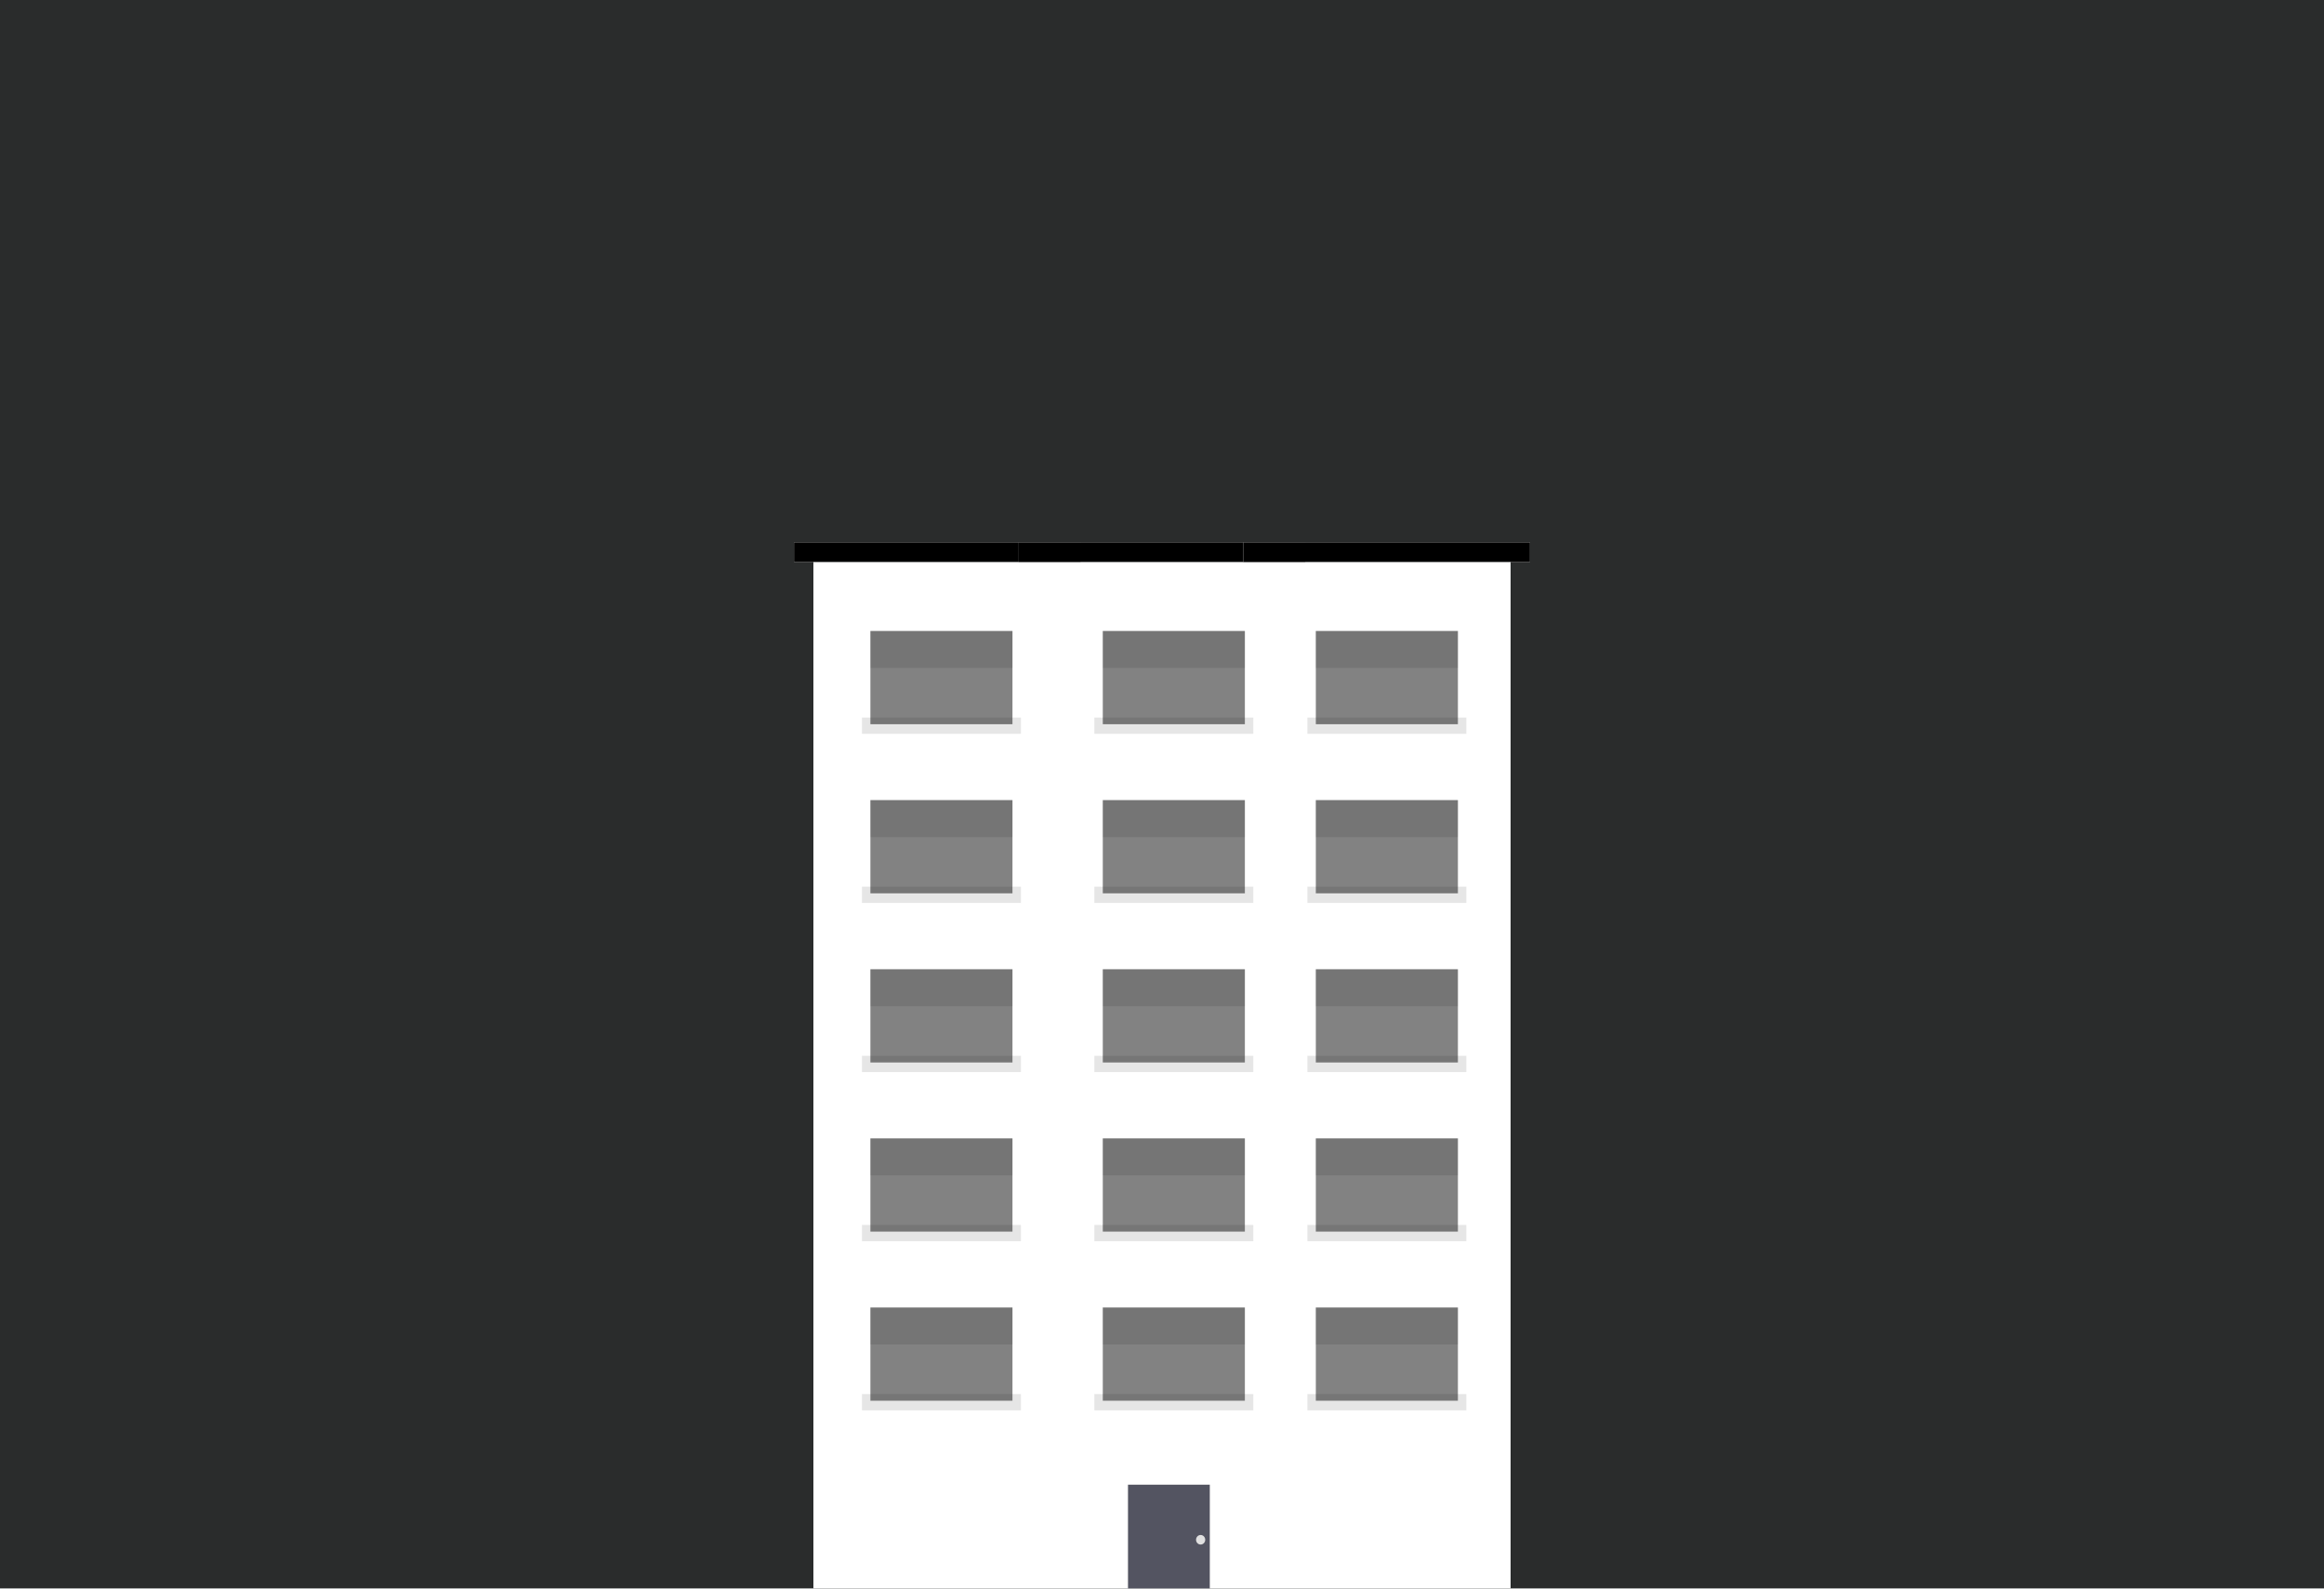
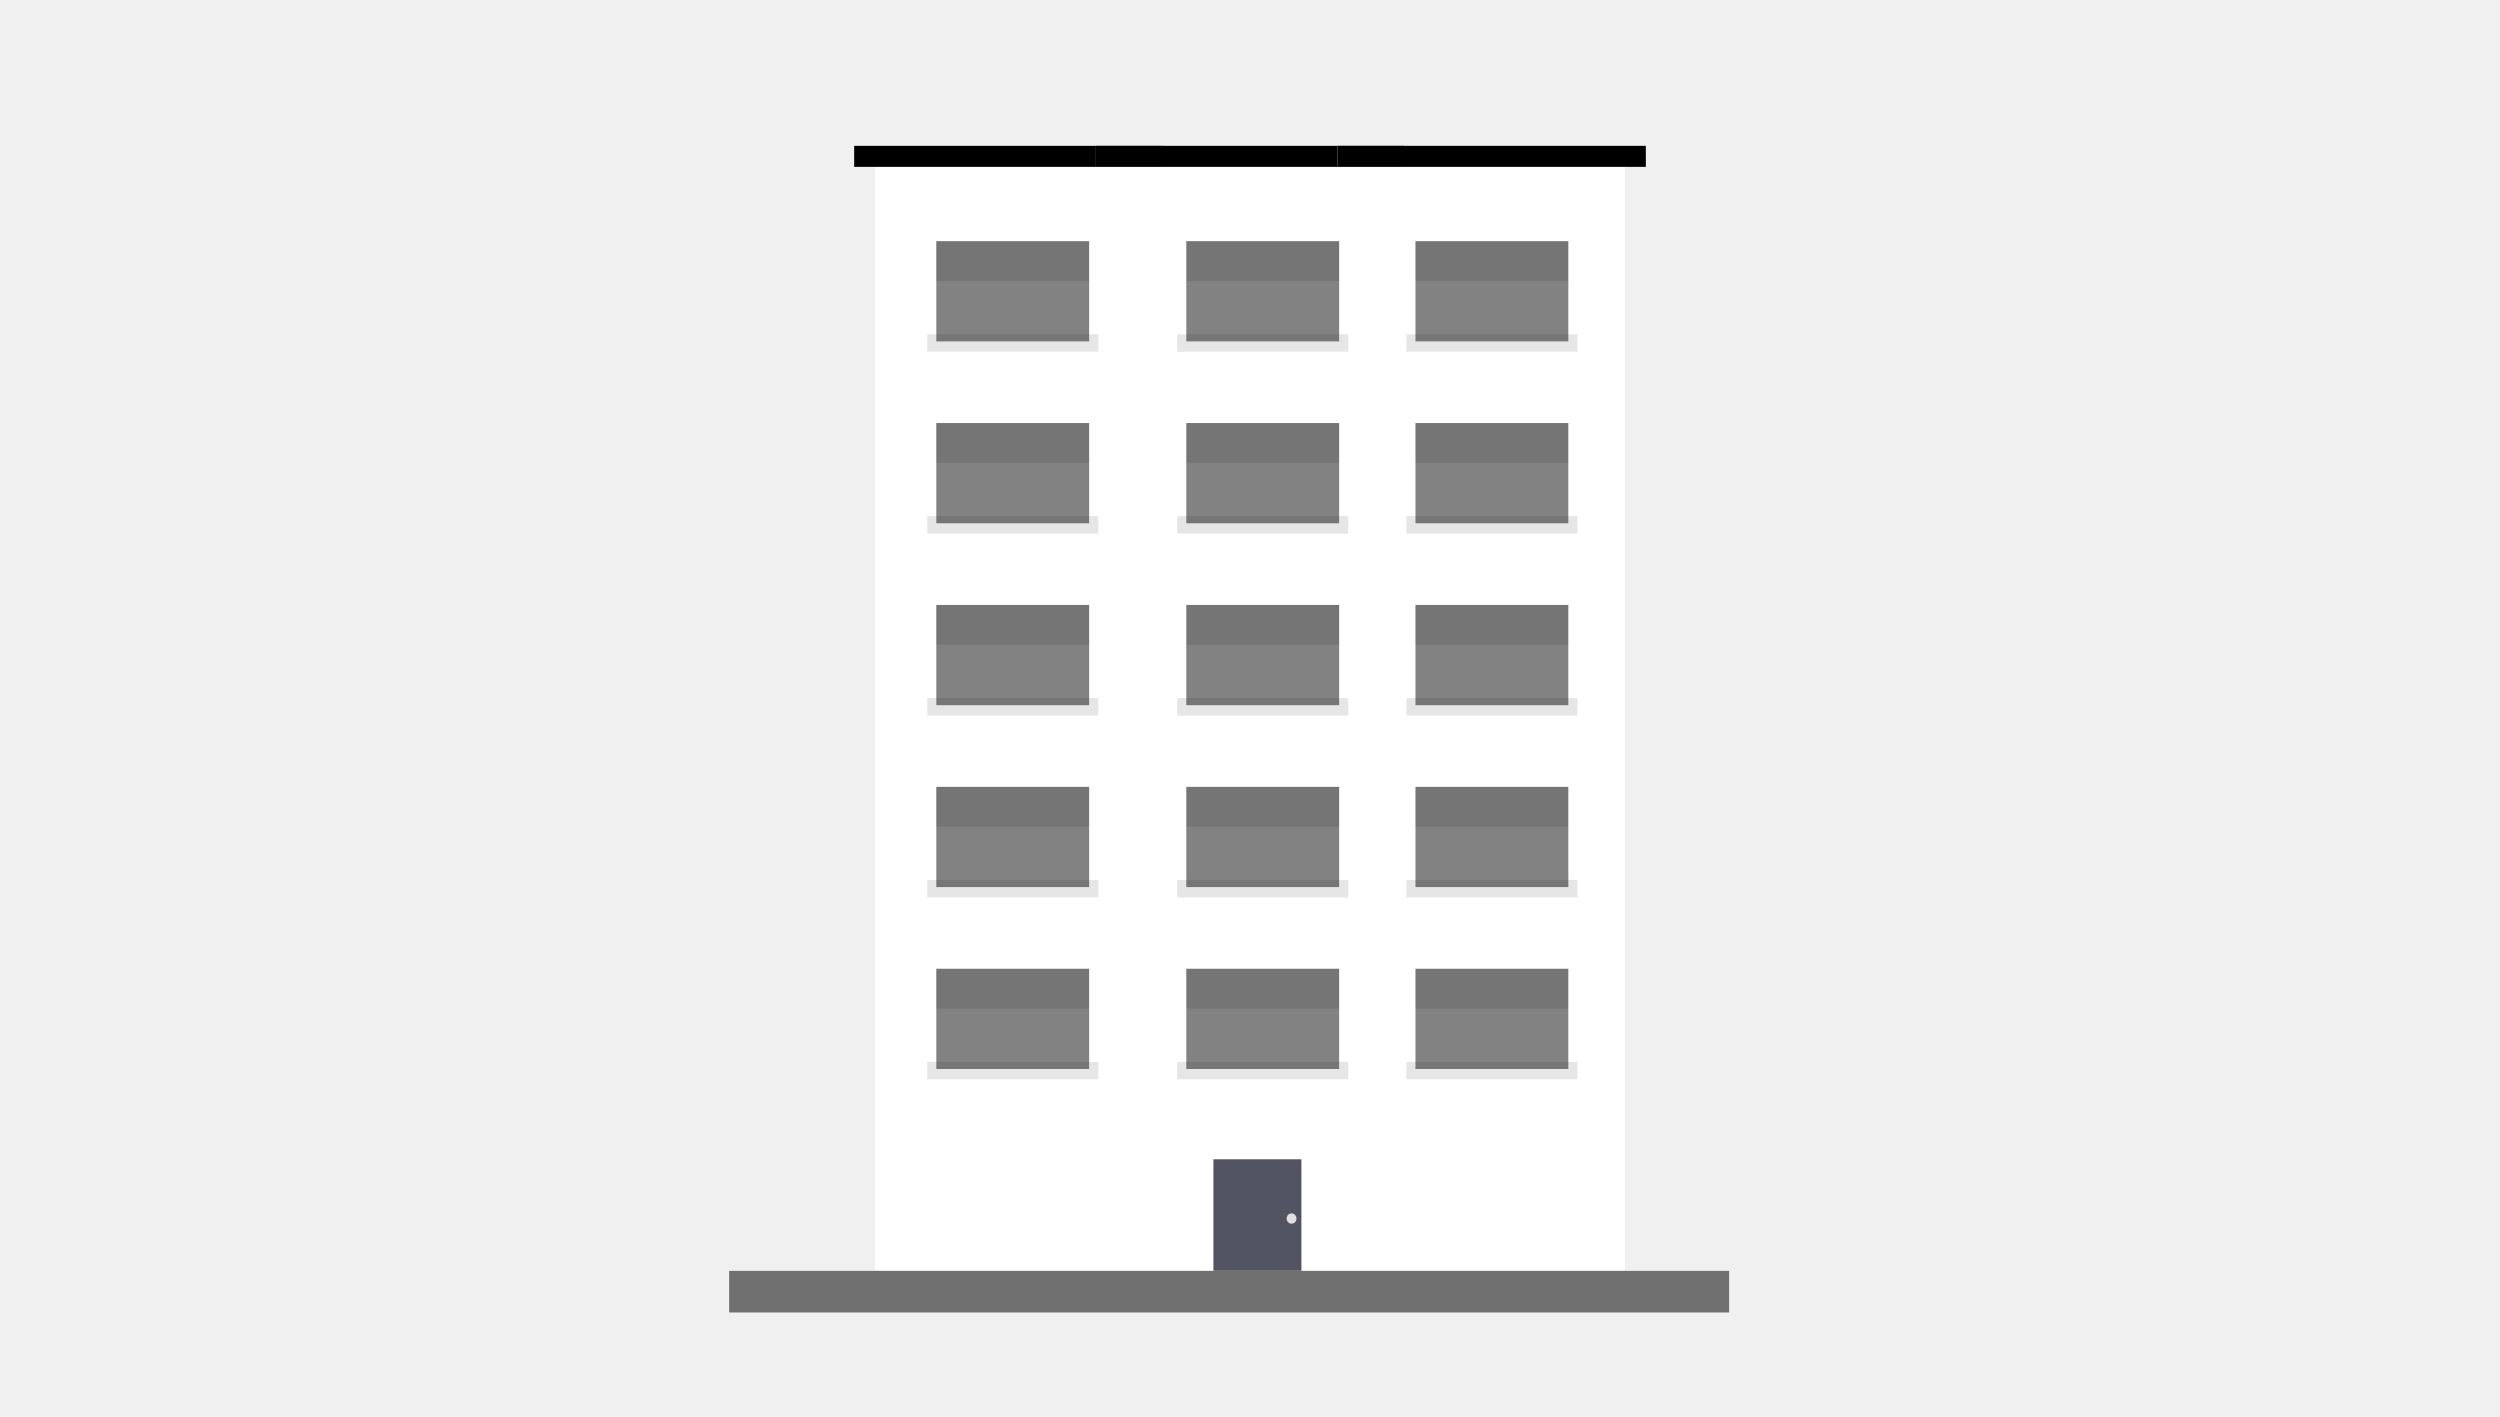
- <svg xmlns="http://www.w3.org/2000/svg" width="120" height="82" viewBox="0 0 120 82">
+ <svg xmlns="http://www.w3.org/2000/svg" width="120" height="68" viewBox="0 0 120 68">
  <defs>
    <clipPath id="clip-building-7">
-       <rect width="120" height="82" />
+       <rect width="120" height="68" />
    </clipPath>
  </defs>
  <g id="building-7" clip-path="url(#clip-building-7)">
-     <rect width="120" height="82" fill="#2a2c2c" />
-     <g id="Group_845" data-name="Group 845" transform="translate(41 27)">
+     <g id="Group_845" data-name="Group 845" transform="translate(41 6)">
      <rect id="Rectangle_501" data-name="Rectangle 501" width="36" height="53.35" transform="translate(1 2)" fill="#fff" />
      <g id="Group_828" data-name="Group 828" transform="translate(-13 -7)">
        <g id="Group_781" data-name="Group 781" transform="translate(13 8)">
          <g id="Group_734" data-name="Group 734">
            <g id="Rectangle_488" data-name="Rectangle 488" fill="#fff" stroke="#000" stroke-width="1">
              <rect width="14.794" height="1.01" stroke="none" />
              <rect x="0.5" y="0.5" width="13.794" height="0.01" fill="none" />
            </g>
          </g>
          <g id="Group_735" data-name="Group 735" transform="translate(11.603)">
            <g id="Rectangle_488-2" data-name="Rectangle 488" transform="translate(0)" fill="#fff" stroke="#000" stroke-width="1">
              <rect width="14.794" height="1.01" stroke="none" />
              <rect x="0.5" y="0.5" width="13.794" height="0.01" fill="none" />
            </g>
          </g>
          <g id="Group_738" data-name="Group 738" transform="translate(23.206)">
            <g id="Rectangle_488-3" data-name="Rectangle 488" fill="#fff" stroke="#000" stroke-width="1">
              <rect width="14.794" height="1.01" stroke="none" />
              <rect x="0.5" y="0.5" width="13.794" height="0.01" fill="none" />
            </g>
          </g>
        </g>
      </g>
      <g id="Group_829" data-name="Group 829" transform="translate(17.244 49.646)">
        <g id="Group_732" data-name="Group 732" transform="translate(0 0)">
          <g id="Group_737" data-name="Group 737">
            <rect id="Rectangle_331" data-name="Rectangle 331" width="4.224" height="5.689" fill="#535461" />
            <ellipse id="Ellipse_257" data-name="Ellipse 257" cx="0.237" cy="0.247" rx="0.237" ry="0.247" transform="translate(3.514 2.597)" fill="#e0e0e0" />
          </g>
        </g>
      </g>
      <g id="Group_830" data-name="Group 830" transform="translate(3.507 5.575)">
        <rect id="Rectangle_332" data-name="Rectangle 332" width="8.208" height="0.84" transform="translate(0 4.468)" opacity="0.1" />
        <rect id="Rectangle_333" data-name="Rectangle 333" width="7.336" height="4.812" transform="translate(0.436 0)" fill="#060606" opacity="0.5" />
        <g id="Group_536" data-name="Group 536" transform="translate(0.436 0)" opacity="0.1">
          <rect id="Rectangle_335" data-name="Rectangle 335" width="7.336" height="1.909" />
        </g>
      </g>
      <g id="Group_835" data-name="Group 835" transform="translate(15.507 5.575)">
        <rect id="Rectangle_332-2" data-name="Rectangle 332" width="8.208" height="0.84" transform="translate(0 4.468)" opacity="0.1" />
        <rect id="Rectangle_333-2" data-name="Rectangle 333" width="7.336" height="4.812" transform="translate(0.436 0)" fill="#060606" opacity="0.5" />
        <g id="Group_536-2" data-name="Group 536" transform="translate(0.436 0)" opacity="0.1">
          <rect id="Rectangle_335-2" data-name="Rectangle 335" width="7.336" height="1.909" />
        </g>
      </g>
      <g id="Group_844" data-name="Group 844" transform="translate(26.507 5.575)">
        <rect id="Rectangle_332-3" data-name="Rectangle 332" width="8.208" height="0.84" transform="translate(0 4.468)" opacity="0.1" />
        <rect id="Rectangle_333-3" data-name="Rectangle 333" width="7.336" height="4.812" transform="translate(0.436 0)" fill="#060606" opacity="0.5" />
        <g id="Group_536-3" data-name="Group 536" transform="translate(0.436 0)" opacity="0.1">
          <rect id="Rectangle_335-3" data-name="Rectangle 335" width="7.336" height="1.909" />
        </g>
      </g>
      <g id="Group_831" data-name="Group 831" transform="translate(3.507 14.306)">
        <rect id="Rectangle_332-4" data-name="Rectangle 332" width="8.208" height="0.84" transform="translate(0 4.468)" opacity="0.1" />
        <rect id="Rectangle_333-4" data-name="Rectangle 333" width="7.336" height="4.812" transform="translate(0.436 0)" fill="#060606" opacity="0.5" />
        <g id="Group_536-4" data-name="Group 536" transform="translate(0.436 0)" opacity="0.1">
          <rect id="Rectangle_335-4" data-name="Rectangle 335" width="7.336" height="1.909" />
        </g>
      </g>
      <g id="Group_836" data-name="Group 836" transform="translate(15.507 14.306)">
        <rect id="Rectangle_332-5" data-name="Rectangle 332" width="8.208" height="0.84" transform="translate(0 4.468)" opacity="0.1" />
        <rect id="Rectangle_333-5" data-name="Rectangle 333" width="7.336" height="4.812" transform="translate(0.436 0)" fill="#060606" opacity="0.5" />
        <g id="Group_536-5" data-name="Group 536" transform="translate(0.436 0)" opacity="0.1">
          <rect id="Rectangle_335-5" data-name="Rectangle 335" width="7.336" height="1.909" />
        </g>
      </g>
      <g id="Group_842" data-name="Group 842" transform="translate(26.507 14.306)">
        <rect id="Rectangle_332-6" data-name="Rectangle 332" width="8.208" height="0.84" transform="translate(0 4.468)" opacity="0.1" />
        <rect id="Rectangle_333-6" data-name="Rectangle 333" width="7.336" height="4.812" transform="translate(0.436 0)" fill="#060606" opacity="0.5" />
        <g id="Group_536-6" data-name="Group 536" transform="translate(0.436 0)" opacity="0.1">
          <rect id="Rectangle_335-6" data-name="Rectangle 335" width="7.336" height="1.909" />
        </g>
      </g>
      <g id="Group_832" data-name="Group 832" transform="translate(3.507 23.038)">
        <rect id="Rectangle_332-7" data-name="Rectangle 332" width="8.208" height="0.84" transform="translate(0 4.468)" opacity="0.1" />
        <rect id="Rectangle_333-7" data-name="Rectangle 333" width="7.336" height="4.812" transform="translate(0.436 0)" fill="#060606" opacity="0.5" />
        <g id="Group_536-7" data-name="Group 536" transform="translate(0.436 0)" opacity="0.1">
          <rect id="Rectangle_335-7" data-name="Rectangle 335" width="7.336" height="1.909" />
        </g>
      </g>
      <g id="Group_837" data-name="Group 837" transform="translate(15.507 23.038)">
        <rect id="Rectangle_332-8" data-name="Rectangle 332" width="8.208" height="0.84" transform="translate(0 4.468)" opacity="0.1" />
        <rect id="Rectangle_333-8" data-name="Rectangle 333" width="7.336" height="4.812" transform="translate(0.436 0)" fill="#060606" opacity="0.5" />
        <g id="Group_536-8" data-name="Group 536" transform="translate(0.436 0)" opacity="0.1">
          <rect id="Rectangle_335-8" data-name="Rectangle 335" width="7.336" height="1.909" />
        </g>
      </g>
      <g id="Group_843" data-name="Group 843" transform="translate(26.507 23.038)">
        <rect id="Rectangle_332-9" data-name="Rectangle 332" width="8.208" height="0.84" transform="translate(0 4.468)" opacity="0.1" />
        <rect id="Rectangle_333-9" data-name="Rectangle 333" width="7.336" height="4.812" transform="translate(0.436 0)" fill="#060606" opacity="0.5" />
        <g id="Group_536-9" data-name="Group 536" transform="translate(0.436 0)" opacity="0.1">
          <rect id="Rectangle_335-9" data-name="Rectangle 335" width="7.336" height="1.909" />
        </g>
      </g>
      <g id="Group_833" data-name="Group 833" transform="translate(3.507 31.769)">
        <rect id="Rectangle_332-10" data-name="Rectangle 332" width="8.208" height="0.84" transform="translate(0 4.468)" opacity="0.1" />
        <rect id="Rectangle_333-10" data-name="Rectangle 333" width="7.336" height="4.812" transform="translate(0.436 0)" fill="#060606" opacity="0.5" />
        <g id="Group_536-10" data-name="Group 536" transform="translate(0.436 0)" opacity="0.1">
          <rect id="Rectangle_335-10" data-name="Rectangle 335" width="7.336" height="1.909" />
        </g>
      </g>
      <g id="Group_838" data-name="Group 838" transform="translate(15.507 31.769)">
        <rect id="Rectangle_332-11" data-name="Rectangle 332" width="8.208" height="0.84" transform="translate(0 4.468)" opacity="0.1" />
        <rect id="Rectangle_333-11" data-name="Rectangle 333" width="7.336" height="4.812" transform="translate(0.436 0)" fill="#060606" opacity="0.5" />
        <g id="Group_536-11" data-name="Group 536" transform="translate(0.436 0)" opacity="0.1">
          <rect id="Rectangle_335-11" data-name="Rectangle 335" width="7.336" height="1.909" />
        </g>
      </g>
      <g id="Group_841" data-name="Group 841" transform="translate(26.507 31.769)">
        <rect id="Rectangle_332-12" data-name="Rectangle 332" width="8.208" height="0.84" transform="translate(0 4.468)" opacity="0.1" />
        <rect id="Rectangle_333-12" data-name="Rectangle 333" width="7.336" height="4.812" transform="translate(0.436 0)" fill="#060606" opacity="0.5" />
        <g id="Group_536-12" data-name="Group 536" transform="translate(0.436 0)" opacity="0.1">
          <rect id="Rectangle_335-12" data-name="Rectangle 335" width="7.336" height="1.909" />
        </g>
      </g>
      <g id="Group_834" data-name="Group 834" transform="translate(3.507 40.5)">
        <rect id="Rectangle_332-13" data-name="Rectangle 332" width="8.208" height="0.84" transform="translate(0 4.468)" opacity="0.1" />
        <rect id="Rectangle_333-13" data-name="Rectangle 333" width="7.336" height="4.812" transform="translate(0.436 0)" fill="#060606" opacity="0.5" />
        <g id="Group_536-13" data-name="Group 536" transform="translate(0.436 0)" opacity="0.1">
          <rect id="Rectangle_335-13" data-name="Rectangle 335" width="7.336" height="1.909" />
        </g>
      </g>
      <g id="Group_839" data-name="Group 839" transform="translate(15.507 40.5)">
        <rect id="Rectangle_332-14" data-name="Rectangle 332" width="8.208" height="0.84" transform="translate(0 4.468)" opacity="0.1" />
        <rect id="Rectangle_333-14" data-name="Rectangle 333" width="7.336" height="4.812" transform="translate(0.436 0)" fill="#060606" opacity="0.5" />
        <g id="Group_536-14" data-name="Group 536" transform="translate(0.436 0)" opacity="0.1">
          <rect id="Rectangle_335-14" data-name="Rectangle 335" width="7.336" height="1.909" />
        </g>
      </g>
      <g id="Group_840" data-name="Group 840" transform="translate(26.507 40.5)">
        <rect id="Rectangle_332-15" data-name="Rectangle 332" width="8.208" height="0.84" transform="translate(0 4.468)" opacity="0.1" />
        <rect id="Rectangle_333-15" data-name="Rectangle 333" width="7.336" height="4.812" transform="translate(0.436 0)" fill="#060606" opacity="0.5" />
        <g id="Group_536-15" data-name="Group 536" transform="translate(0.436 0)" opacity="0.1">
          <rect id="Rectangle_335-15" data-name="Rectangle 335" width="7.336" height="1.909" />
        </g>
      </g>
    </g>
+     <g id="Rectangle_507" data-name="Rectangle 507" transform="translate(35 61)" fill="#fff" stroke="#707070" stroke-width="1">
+       <rect width="48" height="2" stroke="none" />
+       <rect x="0.5" y="0.5" width="47" height="1" fill="none" />
+     </g>
  </g>
</svg>
